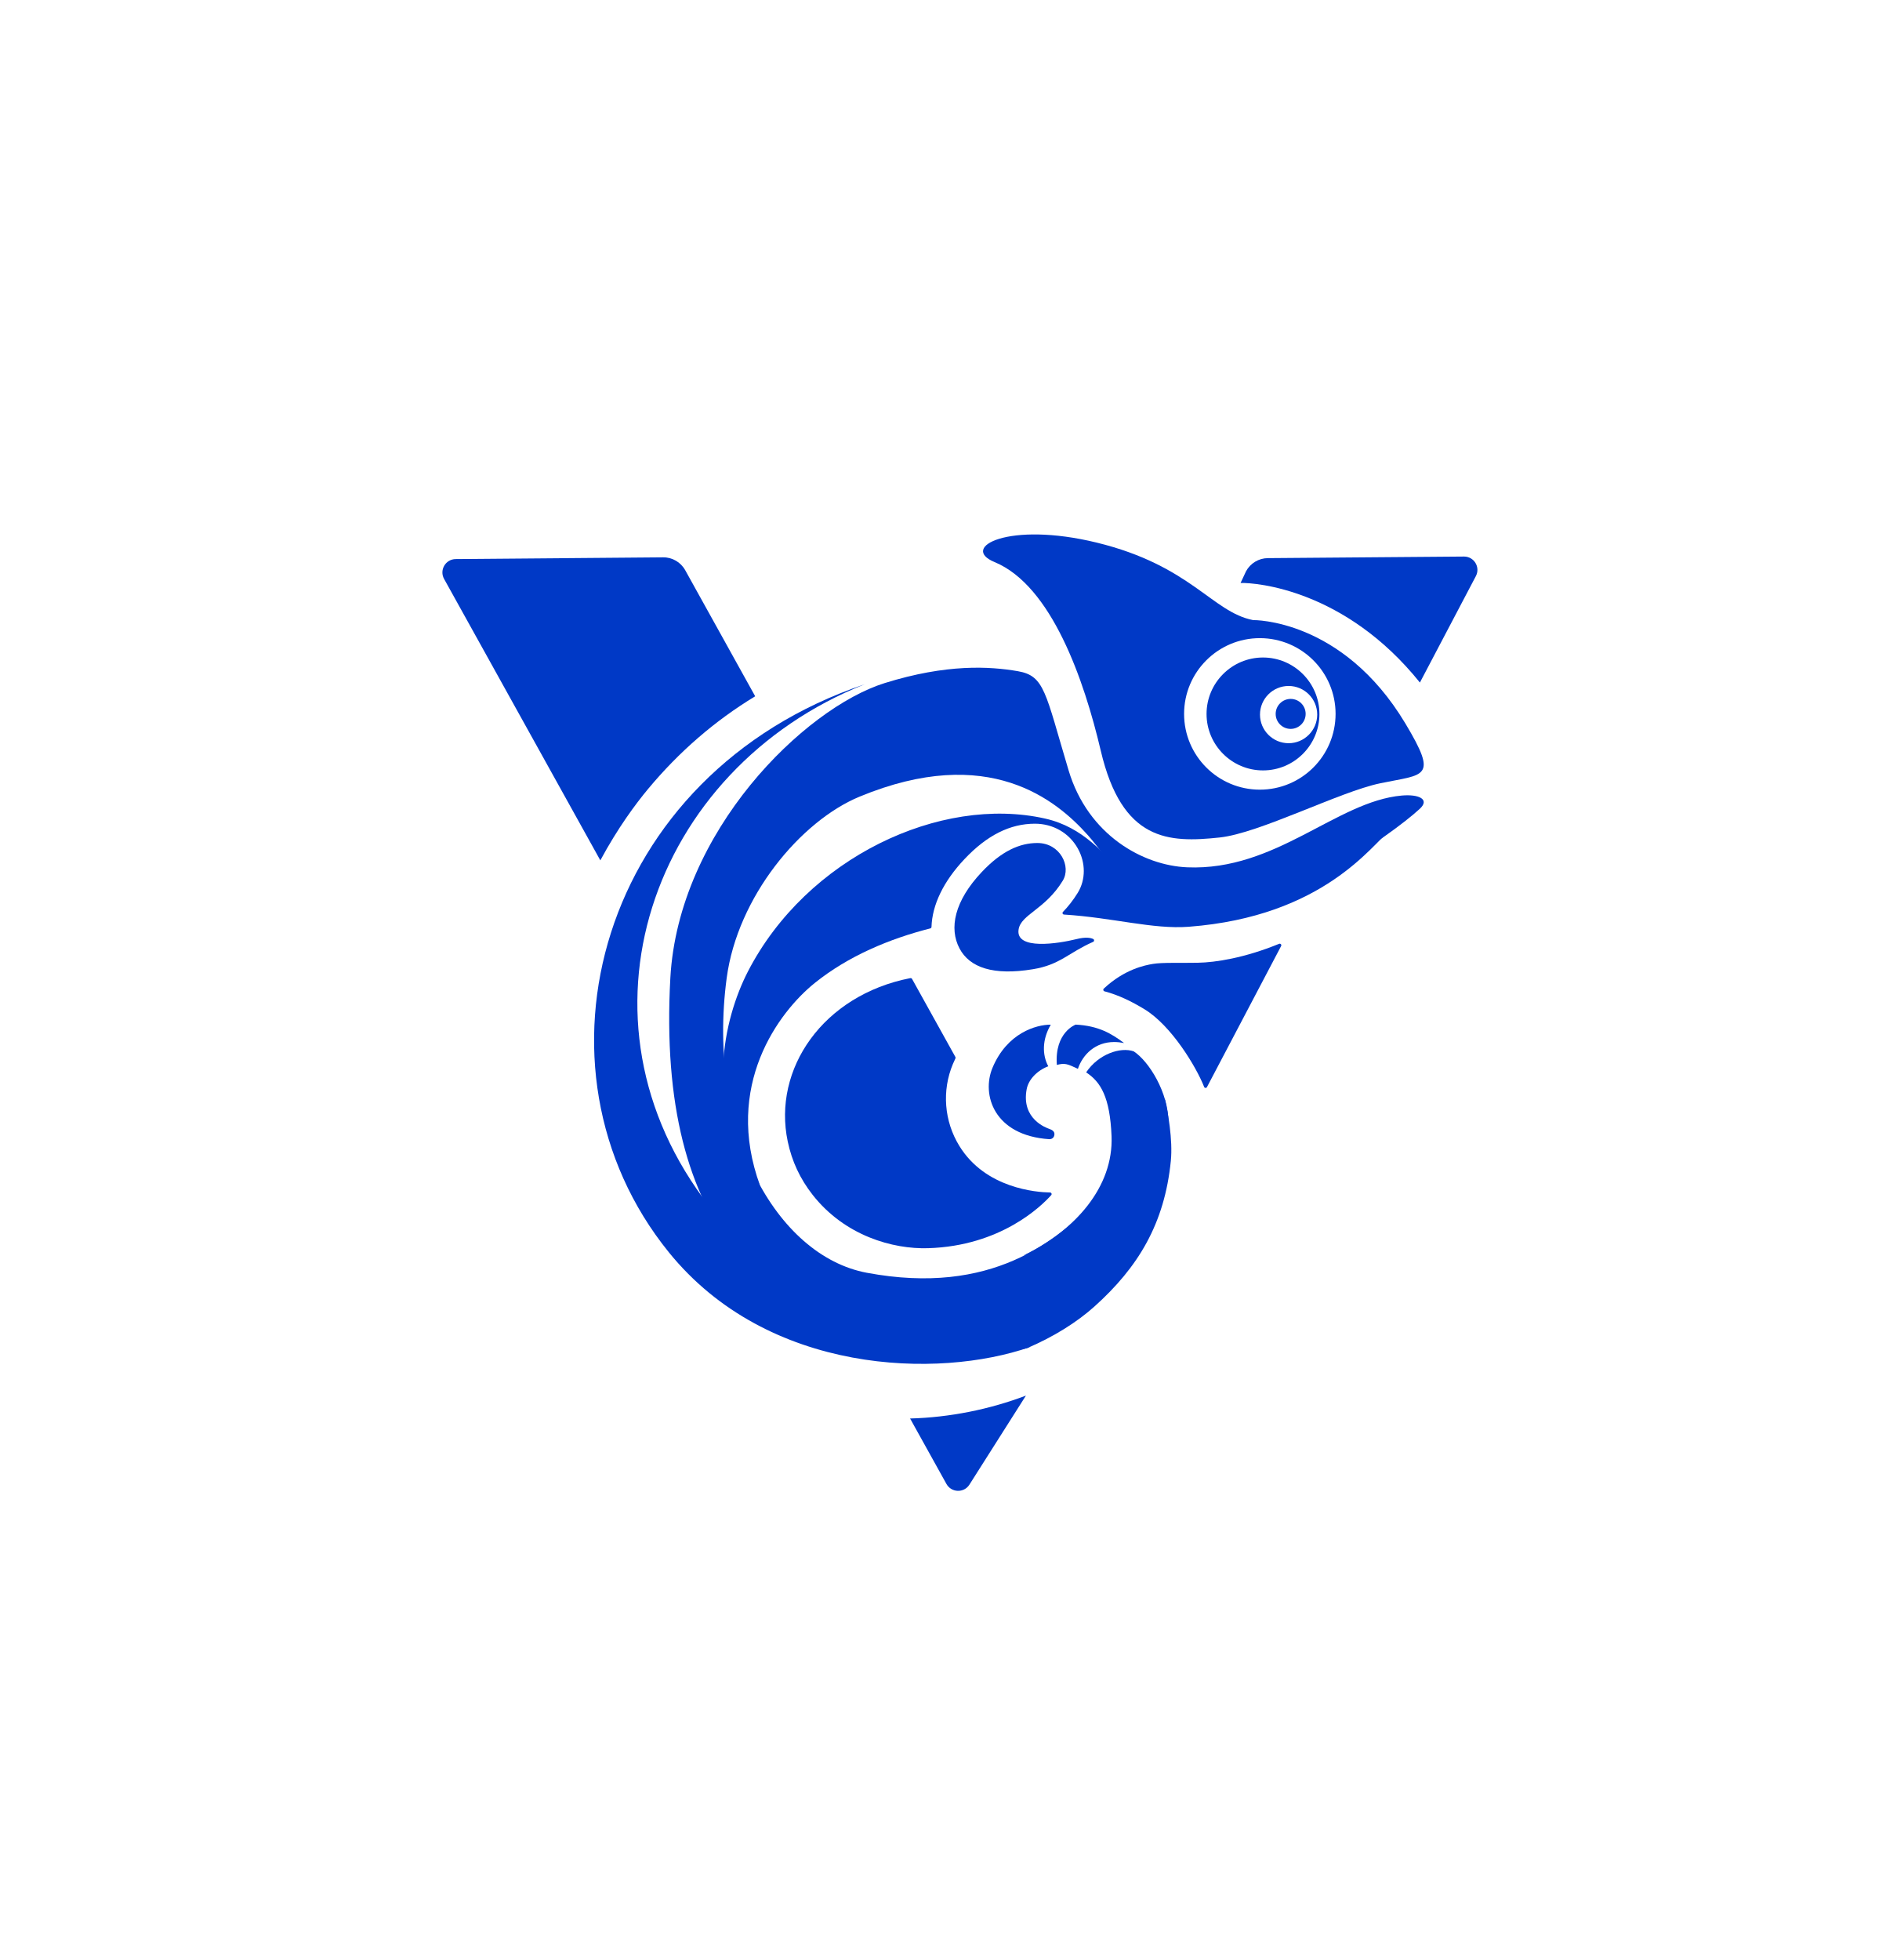
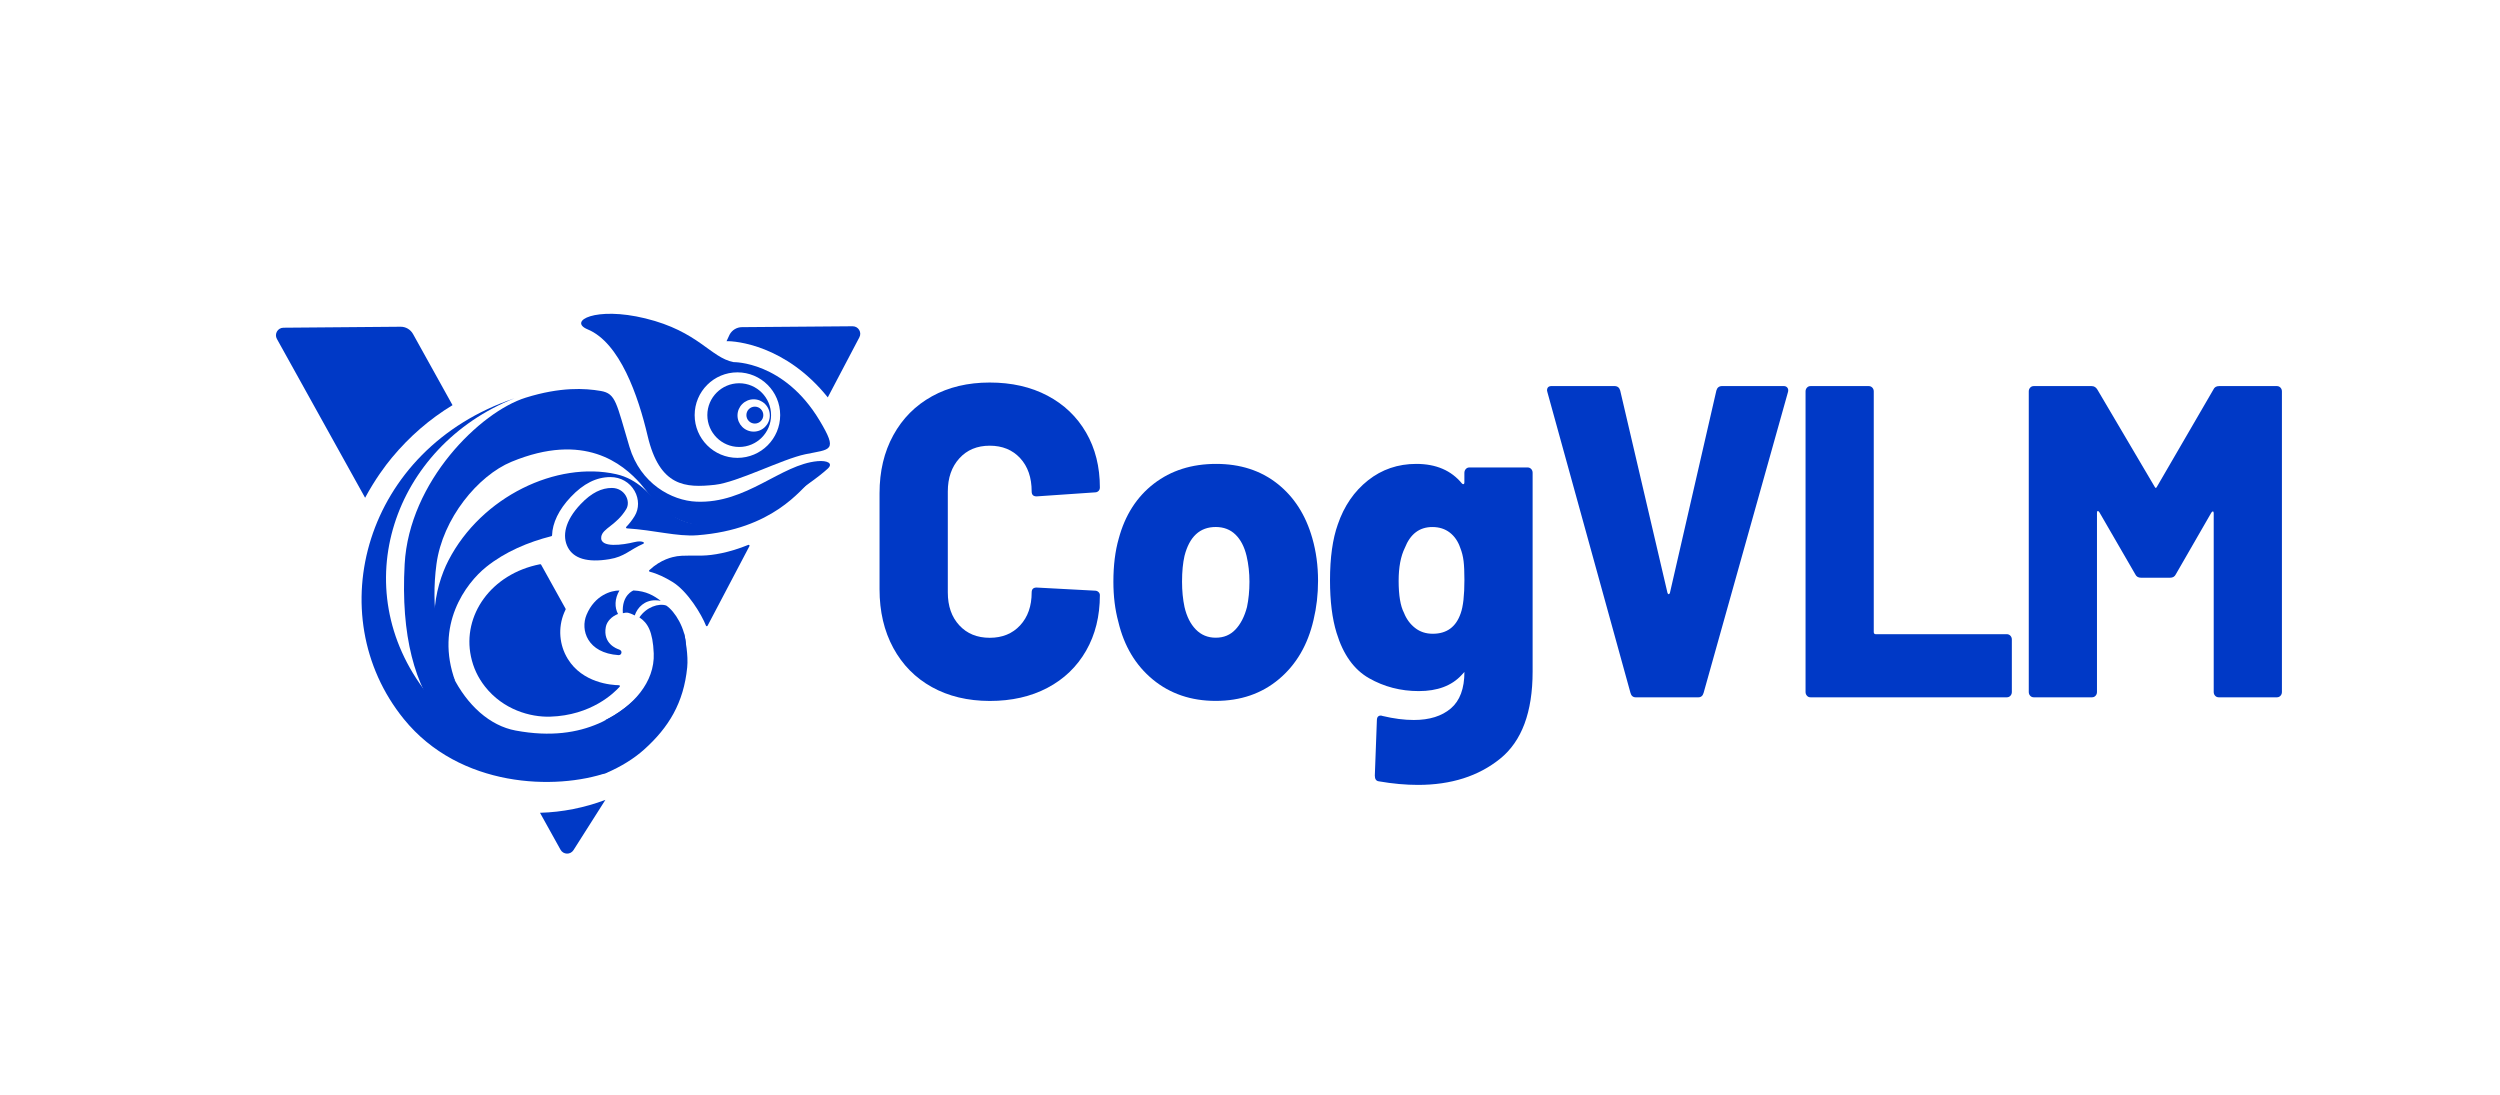
- <svg xmlns="http://www.w3.org/2000/svg" version="1.1" x="0px" y="0px" viewBox="0 0 358.47 372.56" style="enable-background:new 0 0 358.47 372.56;" xml:space="preserve">
+ <svg xmlns="http://www.w3.org/2000/svg" version="1.1" x="0px" y="0px" viewBox="0 0 841.89 368.6" style="enable-background:new 0 0 841.89 368.6;" xml:space="preserve">
  <style type="text/css">
	.st0{fill:#0039C6;}
</style>
  <g id="图层_2">
    <g>
      <g>
        <g>
-           <path class="st0" d="M240.11,124.98c-5.91,0-10.73,4.81-10.73,10.73c0,5.91,4.81,10.73,10.73,10.73s10.73-4.81,10.73-10.73      C250.83,129.79,246.02,124.98,240.11,124.98z M244.98,141.27c-3,0-5.44-2.44-5.44-5.44c0-3,2.44-5.44,5.44-5.44      c3,0,5.44,2.44,5.44,5.44C250.41,138.83,247.97,141.27,244.98,141.27z" />
+           <path class="st0" d="M248.93,129.06c-5.91,0-10.73,4.81-10.73,10.73c0,5.91,4.81,10.73,10.73,10.73      c5.91,0,10.73-4.81,10.73-10.73C259.66,133.87,254.85,129.06,248.93,129.06z M253.8,145.35c-3,0-5.44-2.44-5.44-5.44      c0-3,2.44-5.44,5.44-5.44c3,0,5.44,2.44,5.44,5.44C259.24,142.91,256.8,145.35,253.8,145.35z" />
        </g>
        <g>
-           <path class="st0" d="M245.37,132.85c-1.57,0-2.85,1.28-2.85,2.85c0,1.57,1.28,2.85,2.85,2.85c1.57,0,2.85-1.28,2.85-2.85      C248.22,134.13,246.95,132.85,245.37,132.85z" />
+           <path class="st0" d="M254.2,136.94c-1.57,0-2.85,1.28-2.85,2.85c0,1.57,1.28,2.85,2.85,2.85c1.57,0,2.85-1.28,2.85-2.85      C257.05,138.21,255.77,136.94,254.2,136.94z" />
        </g>
      </g>
      <g>
-         <path class="st0" d="M199.85,227.17c0.17-0.19,0.04-0.49-0.22-0.5c-2.58-0.04-12.29-0.76-17.26-8.87     c-2.87-4.67-3.34-10.48-1.21-15.56c0.15-0.36,0.31-0.71,0.48-1.06c0.04-0.09,0.04-0.19-0.01-0.27l-8.24-14.84     c-0.07-0.13-0.22-0.17-0.36-0.14c-16.55,3.25-26.19,17.25-23.27,31.06c0.79,3.75,2.34,7.08,4.74,10.14     c6.13,7.79,15.24,10.33,21.93,10.13C190.28,236.84,197.99,229.25,199.85,227.17z" />
-         <path class="st0" d="M123.18,150c5.91-7.11,12.74-13.01,20.39-17.65l-13.3-23.96c-0.85-1.53-2.46-2.47-4.21-2.45l-39.43,0.33     c-1.93,0.02-3.14,2.09-2.2,3.78l29.7,53.49C117.47,157.34,120.86,152.79,123.18,150z" />
-         <path class="st0" d="M227.75,183c-3.46,0.07-6.76-0.08-8.56,0.22c-1.5,0.25-5.39,0.99-9.35,4.7c-0.17,0.16-0.1,0.45,0.13,0.51     c2.7,0.71,5.19,1.94,7.61,3.41c5.17,3.14,9.88,11.04,11.34,14.76c0.09,0.24,0.42,0.26,0.54,0.03l14.1-26.81     c0.13-0.25-0.12-0.52-0.38-0.42C236.58,182.1,231.08,182.94,227.75,183z" />
-         <path class="st0" d="M278.31,105.79l-37.27,0.3c-1.74,0.01-3.34,0.98-4.16,2.51l-1.03,2.21c2.98-0.07,19.89,1.25,34.09,18.93     l10.64-20.23C281.48,107.81,280.23,105.77,278.31,105.79z" />
-         <path class="st0" d="M173.02,269.63l6.91,12.44c0.94,1.69,3.34,1.76,4.37,0.13l10.74-16.92     C188.13,267.9,180.55,269.43,173.02,269.63z" />
+         <path class="st0" d="M208.68,231.25c0.17-0.19,0.04-0.49-0.22-0.5c-2.58-0.04-12.29-0.76-17.26-8.87     c-2.87-4.67-3.34-10.48-1.21-15.56c0.15-0.36,0.31-0.71,0.48-1.06c0.04-0.09,0.04-0.19-0.01-0.27l-8.24-14.84     c-0.07-0.13-0.22-0.17-0.36-0.14c-16.55,3.25-26.19,17.25-23.27,31.06c0.79,3.75,2.34,7.08,4.74,10.14     c6.13,7.79,15.24,10.33,21.93,10.13C199.11,240.92,206.82,233.34,208.68,231.25z" />
+         <path class="st0" d="M132,154.09c5.91-7.11,12.74-13.01,20.39-17.65l-13.3-23.96c-0.85-1.53-2.46-2.47-4.21-2.45l-39.43,0.33     c-1.93,0.02-3.14,2.09-2.2,3.78l29.7,53.49C126.3,161.42,129.69,156.87,132,154.09z" />
+         <path class="st0" d="M236.57,187.09c-3.46,0.07-6.76-0.08-8.56,0.22c-1.5,0.25-5.39,0.99-9.35,4.7c-0.17,0.16-0.1,0.45,0.13,0.51     c2.7,0.71,5.19,1.94,7.61,3.41c5.17,3.14,9.88,11.04,11.34,14.76c0.09,0.24,0.42,0.26,0.54,0.03l14.1-26.81     c0.13-0.25-0.12-0.52-0.38-0.42C245.4,186.18,239.91,187.02,236.57,187.09z" />
+         <path class="st0" d="M287.13,109.87l-37.27,0.3c-1.74,0.01-3.34,0.98-4.16,2.51l-1.03,2.21c2.98-0.07,19.89,1.25,34.09,18.93     l10.64-20.23C290.3,111.9,289.06,109.86,287.13,109.87z" />
+         <path class="st0" d="M181.85,273.71l6.91,12.44c0.94,1.69,3.34,1.76,4.37,0.13l10.74-16.92     C196.95,271.98,189.37,273.52,181.85,273.71z" />
      </g>
-       <path class="st0" d="M267.16,137.49c-11.98-19.96-28.93-19.62-28.93-19.62c-7.8-1.52-11.78-10.35-29.73-14.73    c-16.78-4.1-26.14,0.92-19.42,3.7c10.84,4.49,17.02,22.38,20.19,35.86c4.05,17.22,12.86,17.54,22.61,16.49    c7.58-0.81,22.75-8.68,30.51-10.3C270.85,147.12,273.5,148.06,267.16,137.49z M239.51,150.1c-7.95,0-14.4-6.45-14.4-14.4    c0-7.95,6.45-14.4,14.4-14.4c7.95,0,14.4,6.45,14.4,14.4C253.9,143.66,247.46,150.1,239.51,150.1z" />
-       <path class="st0" d="M218.98,225.41" />
+       <path class="st0" d="M275.98,141.57c-11.98-19.96-28.93-19.62-28.93-19.62c-7.8-1.52-11.78-10.35-29.73-14.73    c-16.78-4.1-26.14,0.92-19.42,3.7c10.84,4.49,17.02,22.38,20.19,35.86c4.05,17.22,12.86,17.54,22.61,16.49    c7.58-0.81,22.75-8.68,30.51-10.3C279.68,151.2,282.32,152.14,275.98,141.57z M248.33,154.19c-7.95,0-14.4-6.45-14.4-14.4    c0-7.95,6.45-14.4,14.4-14.4c7.95,0,14.4,6.45,14.4,14.4C262.73,147.74,256.28,154.19,248.33,154.19z" />
+       <path class="st0" d="M227.8,229.49" />
      <g>
-         <path class="st0" d="M188.69,202.96c-2.14,5.11,0.26,12.88,10.79,13.58c0.65,0,0.98-0.44,0.98-0.98c0-0.54-0.47-0.8-0.98-0.98     c-0.51-0.18-5.36-1.85-4.3-7.53c0.35-1.89,2.04-3.59,4.11-4.37c-1.17-2.17-1.18-5.1,0.48-7.91     C196.97,194.76,191.46,196.35,188.69,202.96z" />
-         <path class="st0" d="M222.13,213.29c0-5.61-3.7-11.56-6.6-13.45c-2.52-0.87-6.69,0.5-9.04,4c2.76,1.8,4.53,4.69,4.83,12.13     c0.38,9.63-6.91,17.91-16.68,22.63C209.1,235.81,222.13,223.92,222.13,213.29z" />
-         <path class="st0" d="M134.95,229.42c-27.87-35.61-11.16-83.24,29.46-99.36c-50.57,17.04-65.67,72.87-37.27,107.96     c18.85,23.29,51.28,24.08,68.65,18.04C174.7,254.3,152.09,251.31,134.95,229.42z" />
+         <path class="st0" d="M197.52,207.04c-2.14,5.11,0.26,12.88,10.79,13.58c0.65,0,0.98-0.44,0.98-0.98c0-0.54-0.47-0.8-0.98-0.98     c-0.51-0.18-5.36-1.85-4.3-7.53c0.35-1.89,2.04-3.59,4.11-4.37c-1.17-2.17-1.18-5.1,0.48-7.91     C205.79,198.84,200.28,200.43,197.52,207.04z" />
+         <path class="st0" d="M230.96,217.37c0-5.61-3.7-11.56-6.6-13.45c-2.52-0.87-6.69,0.5-9.04,4c2.76,1.8,4.53,4.69,4.83,12.13     c0.38,9.63-6.91,17.91-16.68,22.63C217.93,239.9,230.96,228,230.96,217.37z" />
+         <path class="st0" d="M143.77,233.5c-27.87-35.61-11.16-83.24,29.46-99.36c-50.57,17.04-65.67,72.87-37.27,107.96     c18.85,23.29,51.28,24.08,68.65,18.04C183.53,258.39,160.91,255.4,143.77,233.5z" />
      </g>
-       <path class="st0" d="M207.82,179.03c0.24-0.1,0.24-0.44,0-0.55c-0.49-0.23-1.44-0.41-3.18,0.03c-3.37,0.84-11.64,2.17-10.99-1.85    c0.46-2.86,5.04-3.77,8.39-9.25c1.66-2.71-0.48-7.17-4.83-7.17c-3.35,0-6.79,1.52-10.54,5.49c-5.24,5.54-6.28,10.74-4.25,14.56    c1.92,3.63,6.43,5.19,13.96,3.94C201.53,183.39,203.1,181.11,207.82,179.03z" />
-       <path class="st0" d="M204.5,194.76c0,0-4.04,1.45-3.58,7.66c1.5-0.38,1.96-0.23,4,0.75c0.94-2.77,3.34-5.1,6.89-5.1    c0.64,0,1.27,0.07,1.89,0.19C211.31,196.47,208.84,194.98,204.5,194.76z" />
-       <path class="st0" d="M233.76,171.87c-20.04,4.22-20.33-12.96-35.09-16.28c-19.87-4.46-45.31,7.42-56.48,29.07    c-4.54,8.8-8.82,26.05,2.32,40.74c-7-19.04,3.56-33.05,10.37-38.54c6.41-5.16,14.25-8.42,21.99-10.39    c0.13-0.03,0.22-0.15,0.22-0.28c0.13-4.18,2.26-8.65,6.29-12.91c4.27-4.52,8.65-6.71,13.37-6.71c3.46,0,6.5,1.76,8.15,4.7    c1.52,2.71,1.52,5.94,0.01,8.41c-0.9,1.47-1.87,2.67-2.83,3.66c-0.18,0.18-0.05,0.49,0.2,0.5c9.28,0.58,16.91,2.84,23.72,2.32    c25.69-1.96,34.84-15.65,38.14-18.17C267.14,155.73,244.58,169.6,233.76,171.87z" />
-       <path class="st0" d="M208.39,228.28c-7.51,7.51-19.81,18.1-43.6,13.65c-17.26-3.23-30.49-27.15-26.64-56.01    c2.06-15.44,14.03-29.84,25.26-34.49c24.56-10.16,37.47,0.67,43.44,7.36c4.23,4.74,9.07,14.53,24.71,14.4    c11.94-0.1,32.62-14.15,38.36-19.45c1.96-1.81-0.18-2.81-3.43-2.52c-12.41,1.11-23.91,14.36-40.8,13.64    c-8.34-0.35-18.84-6.08-22.54-18.44c-4.45-14.86-4.54-17.96-9.65-18.84c-5.35-0.92-13.51-1.42-25.31,2.26    c-15.27,4.78-39.22,28.17-40.75,56.07c-2.65,48.25,18.91,67.59,52.15,71.69c3.76,0.46,11.99-0.54,15.65-1.33    c5.13-2.19,9.52-4.96,12.83-7.93c8.29-7.44,13.33-15.72,14.52-27.68c0.4-4.01-0.57-9.34-1.11-11.68    C221.29,211.49,216.38,220.29,208.39,228.28z" />
+       <path class="st0" d="M216.65,183.11c0.24-0.1,0.24-0.44,0-0.55c-0.49-0.23-1.44-0.41-3.18,0.03c-3.37,0.84-11.64,2.17-10.99-1.85    c0.46-2.86,5.04-3.77,8.39-9.25c1.66-2.71-0.48-7.17-4.83-7.17c-3.35,0-6.79,1.52-10.54,5.49c-5.24,5.54-6.28,10.74-4.25,14.56    c1.92,3.63,6.43,5.19,13.96,3.94C210.35,187.47,211.93,185.19,216.65,183.11z" />
+       <path class="st0" d="M213.33,198.84c0,0-4.04,1.45-3.58,7.66c1.5-0.38,1.96-0.23,4,0.75c0.94-2.77,3.34-5.1,6.89-5.1    c0.64,0,1.27,0.07,1.89,0.19C220.14,200.56,217.67,199.06,213.33,198.84z" />
+       <path class="st0" d="M242.58,175.96c-20.04,4.22-20.33-12.96-35.09-16.28c-19.87-4.46-45.31,7.42-56.48,29.07    c-4.54,8.8-8.82,26.05,2.32,40.74c-7-19.04,3.56-33.05,10.37-38.54c6.41-5.16,14.25-8.42,21.99-10.39    c0.13-0.03,0.22-0.15,0.22-0.28c0.13-4.18,2.26-8.65,6.29-12.91c4.27-4.52,8.65-6.71,13.37-6.71c3.46,0,6.5,1.76,8.15,4.7    c1.52,2.71,1.52,5.94,0.01,8.41c-0.9,1.47-1.87,2.67-2.83,3.66c-0.18,0.18-0.05,0.49,0.2,0.5c9.28,0.58,16.91,2.84,23.72,2.32    c25.69-1.96,34.84-15.65,38.14-18.17C275.97,159.82,253.41,173.68,242.58,175.96z" />
+       <path class="st0" d="M217.22,232.36c-7.51,7.51-19.81,18.1-43.6,13.65c-17.26-3.23-30.49-27.15-26.64-56.01    c2.06-15.44,14.03-29.84,25.26-34.49c24.56-10.16,37.47,0.67,43.44,7.36c4.23,4.74,9.07,14.53,24.71,14.4    c11.94-0.1,32.62-14.15,38.36-19.45c1.96-1.81-0.18-2.81-3.43-2.52c-12.41,1.11-23.91,14.36-40.8,13.64    c-8.34-0.35-18.84-6.08-22.54-18.44c-4.45-14.86-4.54-17.96-9.65-18.84c-5.35-0.92-13.51-1.42-25.31,2.26    c-15.27,4.78-39.22,28.17-40.75,56.07c-2.65,48.25,18.91,67.59,52.15,71.69c3.76,0.46,11.99-0.54,15.65-1.33    c5.13-2.19,9.52-4.96,12.83-7.93c8.29-7.44,13.33-15.72,14.52-27.68c0.4-4.01-0.57-9.34-1.11-11.68    C230.12,215.57,225.21,224.37,217.22,232.36z" />
+     </g>
+     <g>
+       <g>
+         <path class="st0" d="M313.84,231.39c-5.58-3.09-9.92-7.49-13.01-13.18c-3.09-5.69-4.64-12.28-4.64-19.76V166.1     c0-7.39,1.54-13.9,4.64-19.54c3.09-5.64,7.43-10.01,13.01-13.1c5.58-3.09,12.06-4.64,19.45-4.64c7.38,0,13.86,1.47,19.45,4.42     c5.58,2.95,9.92,7.09,13.01,12.43c3.09,5.34,4.64,11.51,4.64,18.49c0,0.5-0.16,0.9-0.48,1.2c-0.32,0.3-0.72,0.45-1.18,0.45     l-19.65,1.35c-1.11,0-1.66-0.55-1.66-1.65c0-4.69-1.29-8.43-3.88-11.23c-2.58-2.79-6-4.19-10.24-4.19     c-4.25,0-7.66,1.42-10.24,4.27c-2.58,2.85-3.88,6.56-3.88,11.16v33.99c0,4.59,1.29,8.29,3.88,11.08c2.58,2.8,6,4.19,10.24,4.19     c4.24,0,7.66-1.4,10.24-4.19c2.58-2.79,3.88-6.49,3.88-11.08c0-1.1,0.55-1.65,1.66-1.65l19.65,1.05c0.46,0,0.85,0.15,1.18,0.45     c0.32,0.3,0.48,0.65,0.48,1.05c0,7.09-1.55,13.33-4.64,18.72c-3.09,5.39-7.43,9.56-13.01,12.5c-5.58,2.95-12.07,4.42-19.45,4.42     C325.9,236.03,319.42,234.48,313.84,231.39z" />
+         <path class="st0" d="M388.23,228.84c-5.81-4.79-9.69-11.28-11.63-19.47c-1.11-4.09-1.66-8.58-1.66-13.48     c0-5.49,0.6-10.33,1.8-14.52c2.12-7.88,6.07-14.05,11.83-18.49c5.77-4.44,12.76-6.66,20.97-6.66c8.12,0,14.99,2.22,20.62,6.66     c5.63,4.44,9.55,10.56,11.76,18.34c1.29,4.49,1.94,9.28,1.94,14.37c0,4.59-0.51,8.98-1.52,13.18     c-1.94,8.39-5.81,15.02-11.63,19.92c-5.81,4.89-12.92,7.34-21.32,7.34C401.11,236.03,394.05,233.63,388.23,228.84z      M416.05,211.99c1.75-1.85,3.05-4.37,3.88-7.56c0.55-2.6,0.83-5.44,0.83-8.54c0-2.99-0.32-5.89-0.97-8.68     c-0.74-3.09-1.99-5.49-3.74-7.19c-1.75-1.7-3.97-2.55-6.64-2.55c-5.35,0-8.86,3.24-10.52,9.73c-0.55,2.4-0.83,5.29-0.83,8.68     c0,3.1,0.28,5.94,0.83,8.54c0.74,3.2,2.01,5.72,3.81,7.56c1.8,1.85,4.04,2.77,6.71,2.77     C412.09,214.76,414.3,213.84,416.05,211.99z" />
+         <path class="st0" d="M493.63,157.94c0.32-0.35,0.71-0.52,1.18-0.52h19.65c0.46,0,0.85,0.18,1.18,0.52     c0.32,0.35,0.48,0.77,0.48,1.27v66.93c0,13.68-3.65,23.46-10.93,29.35c-7.29,5.89-16.52,8.83-27.68,8.83     c-4.15,0-8.54-0.4-13.15-1.2c-0.92-0.1-1.38-0.75-1.38-1.95l0.69-18.57c0-0.7,0.18-1.17,0.55-1.42c0.37-0.25,0.83-0.28,1.38-0.07     c3.78,0.9,7.29,1.35,10.52,1.35c5.26,0,9.41-1.3,12.46-3.89c3.04-2.6,4.57-6.69,4.57-12.28l-0.97,1.05     c-3.32,3.59-8.12,5.39-14.4,5.39c-6.09,0-11.67-1.45-16.75-4.34c-5.08-2.89-8.72-7.99-10.93-15.27     c-1.48-4.79-2.21-10.68-2.21-17.67c0-7.69,0.88-13.97,2.63-18.87c2.12-6.19,5.51-11.13,10.17-14.82     c4.66-3.69,10.08-5.54,16.26-5.54c6.64,0,11.76,2.2,15.36,6.59c0.18,0.2,0.37,0.28,0.55,0.22c0.18-0.05,0.28-0.22,0.28-0.52     v-3.29C493.15,158.72,493.31,158.29,493.63,157.94z M493.15,195.3c0-2.7-0.09-4.82-0.28-6.36c-0.19-1.55-0.55-3.02-1.11-4.42     c-0.74-2.19-1.92-3.92-3.53-5.17c-1.62-1.25-3.58-1.87-5.88-1.87c-4.34,0-7.43,2.35-9.27,7.04c-1.38,2.8-2.08,6.49-2.08,11.08     c0,4.89,0.6,8.49,1.8,10.78c0.83,2.1,2.08,3.79,3.74,5.09c1.66,1.3,3.64,1.95,5.95,1.95c4.71,0,7.84-2.29,9.41-6.89     C492.73,204.23,493.15,200.49,493.15,195.3z" />
+         <path class="st0" d="M549.07,233.33l-27.96-101.22l-0.14-0.6c0-1,0.51-1.5,1.52-1.5h21.18c1.01,0,1.66,0.5,1.94,1.5l15.92,68.13     c0.09,0.3,0.23,0.45,0.41,0.45c0.18,0,0.32-0.15,0.42-0.45l15.64-68.13c0.28-1,0.92-1.5,1.94-1.5h20.76c0.55,0,0.97,0.2,1.25,0.6     c0.28,0.4,0.32,0.9,0.14,1.5L573.7,233.33c-0.28,1-0.88,1.5-1.8,1.5h-21.04C549.94,234.83,549.34,234.33,549.07,233.33z" />
+         <path class="st0" d="M608.51,234.3c-0.32-0.35-0.48-0.77-0.48-1.27V131.81c0-0.5,0.16-0.92,0.48-1.27     c0.32-0.35,0.71-0.52,1.18-0.52h19.65c0.46,0,0.85,0.18,1.18,0.52c0.32,0.35,0.48,0.77,0.48,1.27v81.01     c0,0.5,0.23,0.75,0.69,0.75h44.15c0.46,0,0.85,0.18,1.18,0.52c0.32,0.35,0.48,0.77,0.48,1.27v17.67c0,0.5-0.16,0.92-0.48,1.27     c-0.32,0.35-0.72,0.52-1.18,0.52h-66.16C609.23,234.83,608.83,234.66,608.51,234.3z" />
+         <path class="st0" d="M747.27,130.02h19.52c0.46,0,0.85,0.18,1.18,0.52c0.32,0.35,0.48,0.77,0.48,1.27v101.22     c0,0.5-0.16,0.92-0.48,1.27c-0.32,0.35-0.72,0.52-1.18,0.52h-19.65c-0.46,0-0.85-0.17-1.18-0.52c-0.32-0.35-0.48-0.77-0.48-1.27     v-60.19c0-0.4-0.09-0.6-0.28-0.6c-0.19,0-0.37,0.15-0.55,0.45l-11.9,20.66c-0.37,0.8-1.02,1.2-1.94,1.2h-9.83     c-0.92,0-1.57-0.4-1.94-1.2l-12.04-20.81c-0.19-0.3-0.37-0.45-0.55-0.45c-0.19,0-0.28,0.2-0.28,0.6v60.34     c0,0.5-0.16,0.92-0.48,1.27c-0.32,0.35-0.72,0.52-1.18,0.52h-19.65c-0.46,0-0.85-0.17-1.18-0.52c-0.32-0.35-0.48-0.77-0.48-1.27     V131.81c0-0.5,0.16-0.92,0.48-1.27c0.32-0.35,0.71-0.52,1.18-0.52h19.52c0.83,0,1.47,0.4,1.94,1.2l19.24,32.64     c0.28,0.6,0.55,0.6,0.83,0l18.96-32.64C745.7,130.42,746.34,130.02,747.27,130.02z" />
+       </g>
    </g>
  </g>
  <g id="图层_1">
</g>
</svg>
